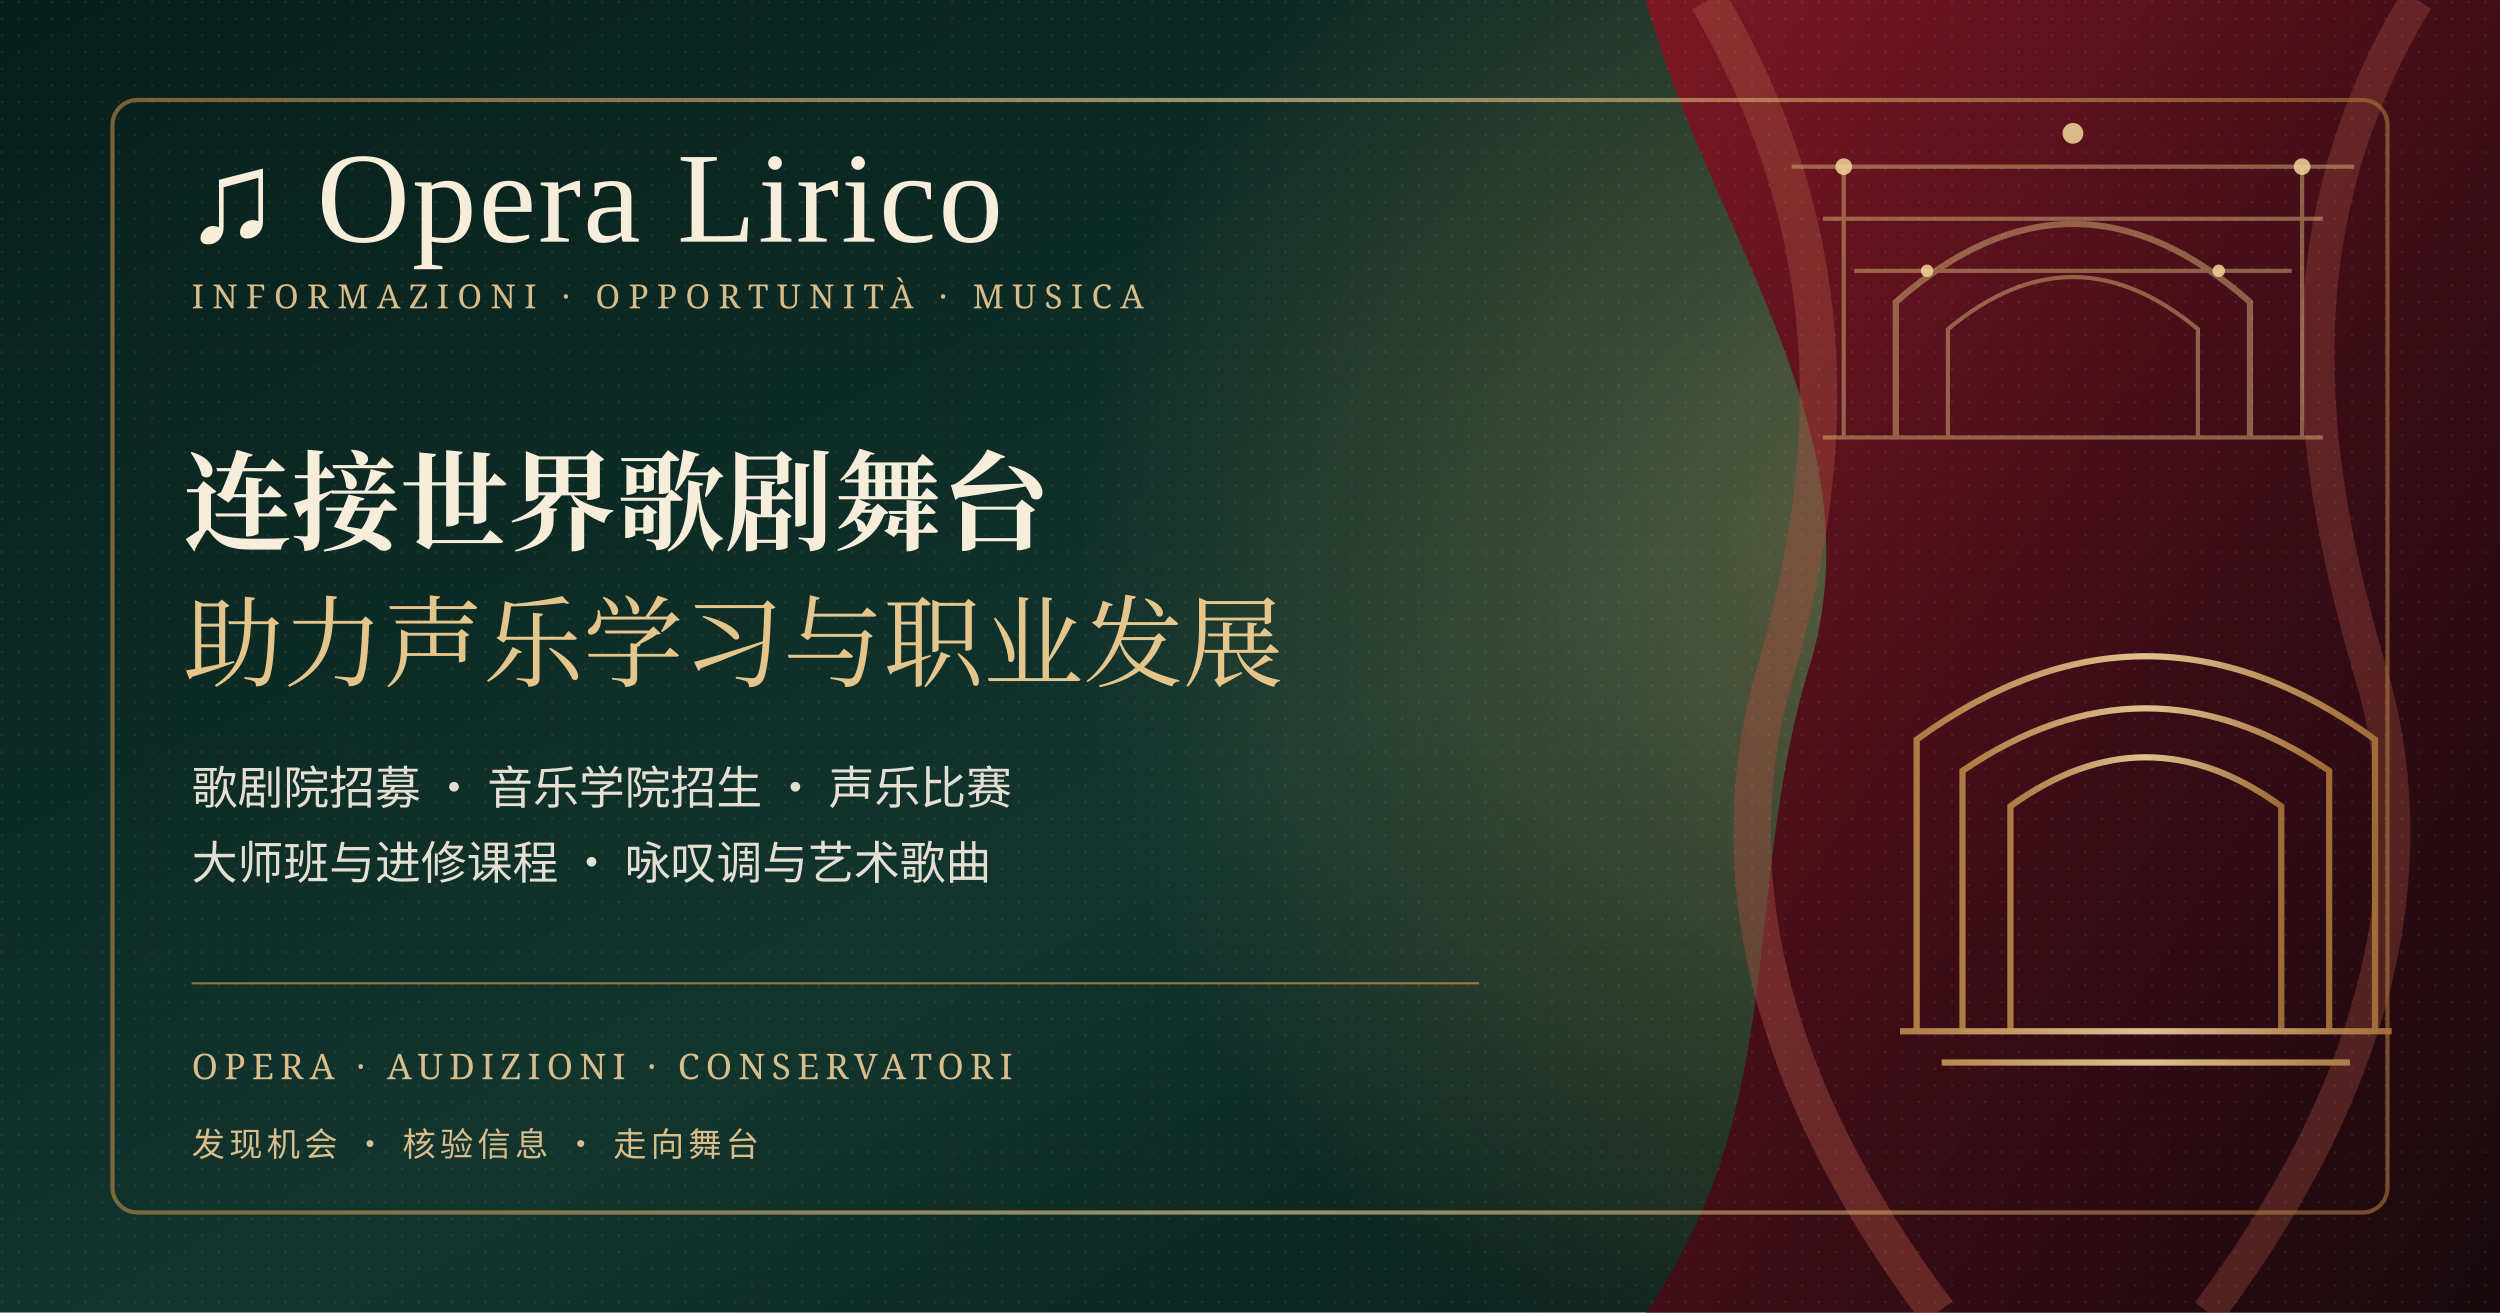
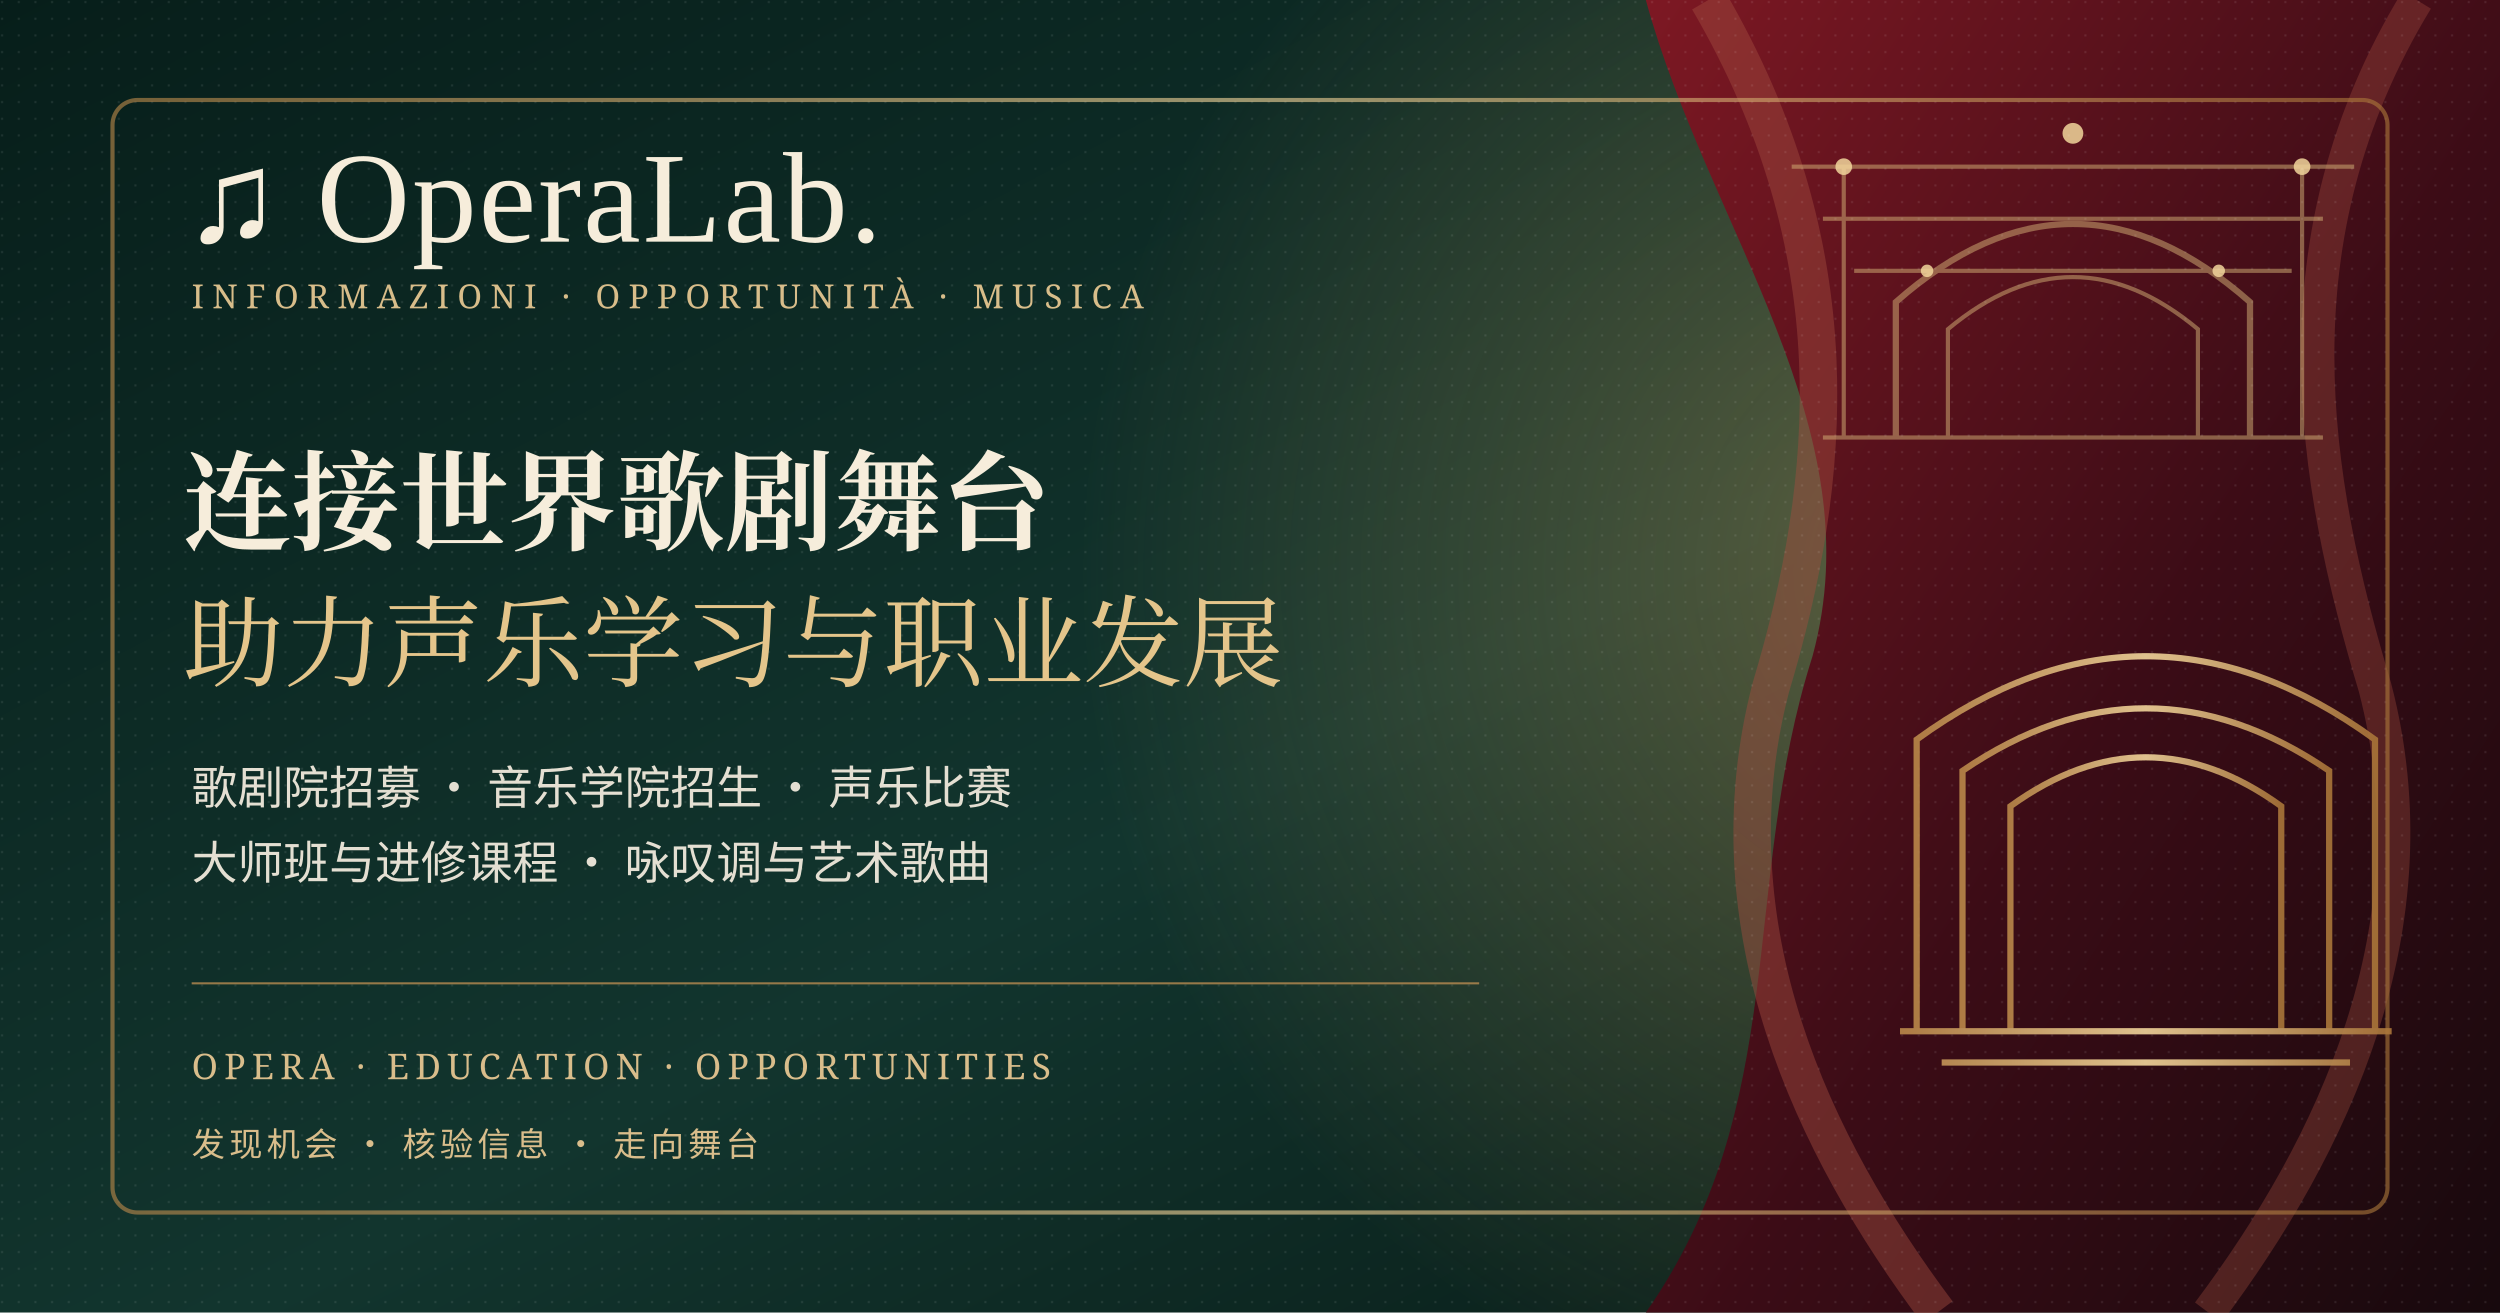
<svg xmlns="http://www.w3.org/2000/svg" width="1200" height="630" viewBox="0 0 1200 630" role="img" aria-labelledby="title desc">
  <defs>
    <linearGradient id="bg" x1="0" y1="0" x2="1" y2="1">
      <stop stop-color="#071e1a" />
      <stop offset=".55" stop-color="#12352e" />
      <stop offset="1" stop-color="#071713" />
    </linearGradient>
    <linearGradient id="gold" x1="0" y1="0" x2="1" y2="0">
      <stop stop-color="#b98749" />
      <stop offset=".5" stop-color="#f1d59b" />
      <stop offset="1" stop-color="#a97539" />
    </linearGradient>
    <linearGradient id="curtain" x1="0" y1="0" x2="1" y2="1">
      <stop stop-color="#7d1823" />
      <stop offset=".55" stop-color="#3b0c16" />
      <stop offset="1" stop-color="#17090d" />
    </linearGradient>
    <radialGradient id="glow">
      <stop stop-color="#d8a75c" stop-opacity=".38" />
      <stop offset="1" stop-color="#d8a75c" stop-opacity="0" />
    </radialGradient>
    <pattern id="grain" width="8" height="8" patternUnits="userSpaceOnUse">
      <circle cx="1" cy="1" r=".6" fill="#fff" opacity=".08" />
    </pattern>
  </defs>
  <rect width="1200" height="630" fill="url(#bg)" />
  <circle cx="940" cy="275" r="420" fill="url(#glow)" />
  <path d="M790 0H1200V630H790C860 530 835 425 870 315C900 205 820 110 790 0Z" fill="url(#curtain)" />
  <path d="M820 0C890 120 880 230 850 330C820 445 870 550 930 630" fill="none" stroke="#a34d40" stroke-opacity=".45" stroke-width="18" />
  <path d="M1160 0C1090 115 1110 230 1140 330C1170 445 1120 550 1060 630" fill="none" stroke="#a34d40" stroke-opacity=".35" stroke-width="16" />
  <g opacity=".5" stroke="#d6b477" fill="none">
    <path d="M860 80H1130M875 105H1115M890 130H1100" stroke-width="2" />
    <path d="M885 80V210M1105 80V210M875 210H1115" stroke-width="2" />
    <path d="M910 210V145Q995 70 1080 145V210" stroke-width="3" />
    <path d="M935 210V158Q995 108 1055 158V210" stroke-width="2" />
  </g>
  <g fill="#f1d59b" opacity=".85">
    <circle cx="885" cy="80" r="4" />
    <circle cx="1105" cy="80" r="4" />
    <circle cx="995" cy="64" r="5" />
    <circle cx="925" cy="130" r="3" />
    <circle cx="1065" cy="130" r="3" />
  </g>
  <rect width="1200" height="630" fill="url(#grain)" />
  <rect x="54" y="48" width="1092" height="534" rx="12" fill="none" stroke="url(#gold)" stroke-opacity=".62" stroke-width="2" />
  <path d="M84 160H735" stroke="url(#gold)" stroke-width="2" />
  <g fill="#f6eddb">
-     <text x="88" y="116" font-family="Georgia, 'Times New Roman', serif" font-size="62" letter-spacing="1">♫ Opera Lirico</text>
+     <text x="88" y="116" font-family="Georgia, 'Times New Roman', serif" font-size="62" letter-spacing="1">♫ OperaLab.</text>
    <text x="92" y="148" font-family="Georgia, serif" font-size="16" letter-spacing="4" fill="#d8bd8a">INFORMAZIONI · OPPORTUNITÀ · MUSICA</text>
    <text x="88" y="260" font-family="'Noto Serif CJK SC','Songti SC',serif" font-size="52" font-weight="600">连接世界歌剧舞台</text>
    <text x="88" y="326" font-family="'Noto Serif CJK SC','Songti SC',serif" font-size="48" fill="#e4c58b">助力声乐学习与职业发展</text>
    <text x="92" y="386" font-family="'Noto Sans CJK SC','PingFang SC',sans-serif" font-size="22" fill="#e4dfd2">歌剧院招募 · 音乐学院招生 · 声乐比赛</text>
    <text x="92" y="422" font-family="'Noto Sans CJK SC','PingFang SC',sans-serif" font-size="22" fill="#e4dfd2">大师班与进修课程 · 咏叹调与艺术歌曲</text>
  </g>
  <path d="M92 472H710" stroke="#b88b50" stroke-opacity=".8" />
-   <text x="92" y="518" font-family="Georgia,serif" font-size="17" letter-spacing="3" fill="#d9bd8b">OPERA · AUDIZIONI · CONSERVATORI</text>
+   <text x="92" y="518" font-family="Georgia,serif" font-size="17" letter-spacing="3" fill="#d9bd8b">OPERA · EDUCATION · OPPORTUNITIES</text>
  <g transform="translate(920 345)" fill="none" stroke="url(#gold)" stroke-width="3" opacity=".9">
    <path d="M0 150V10Q110 -70 220 10V150" />
    <path d="M22 150V25Q110 -35 198 25V150" />
    <path d="M45 150V42Q110 -5 175 42V150" />
    <path d="M-8 150H228M12 165H208" />
    <path d="M110 20V150" />
  </g>
  <text x="92" y="555" font-family="'Noto Sans CJK SC','PingFang SC',sans-serif" font-size="16" letter-spacing="2" fill="#d9bd8b">发现机会 · 核验信息 · 走向舞台</text>
</svg>
